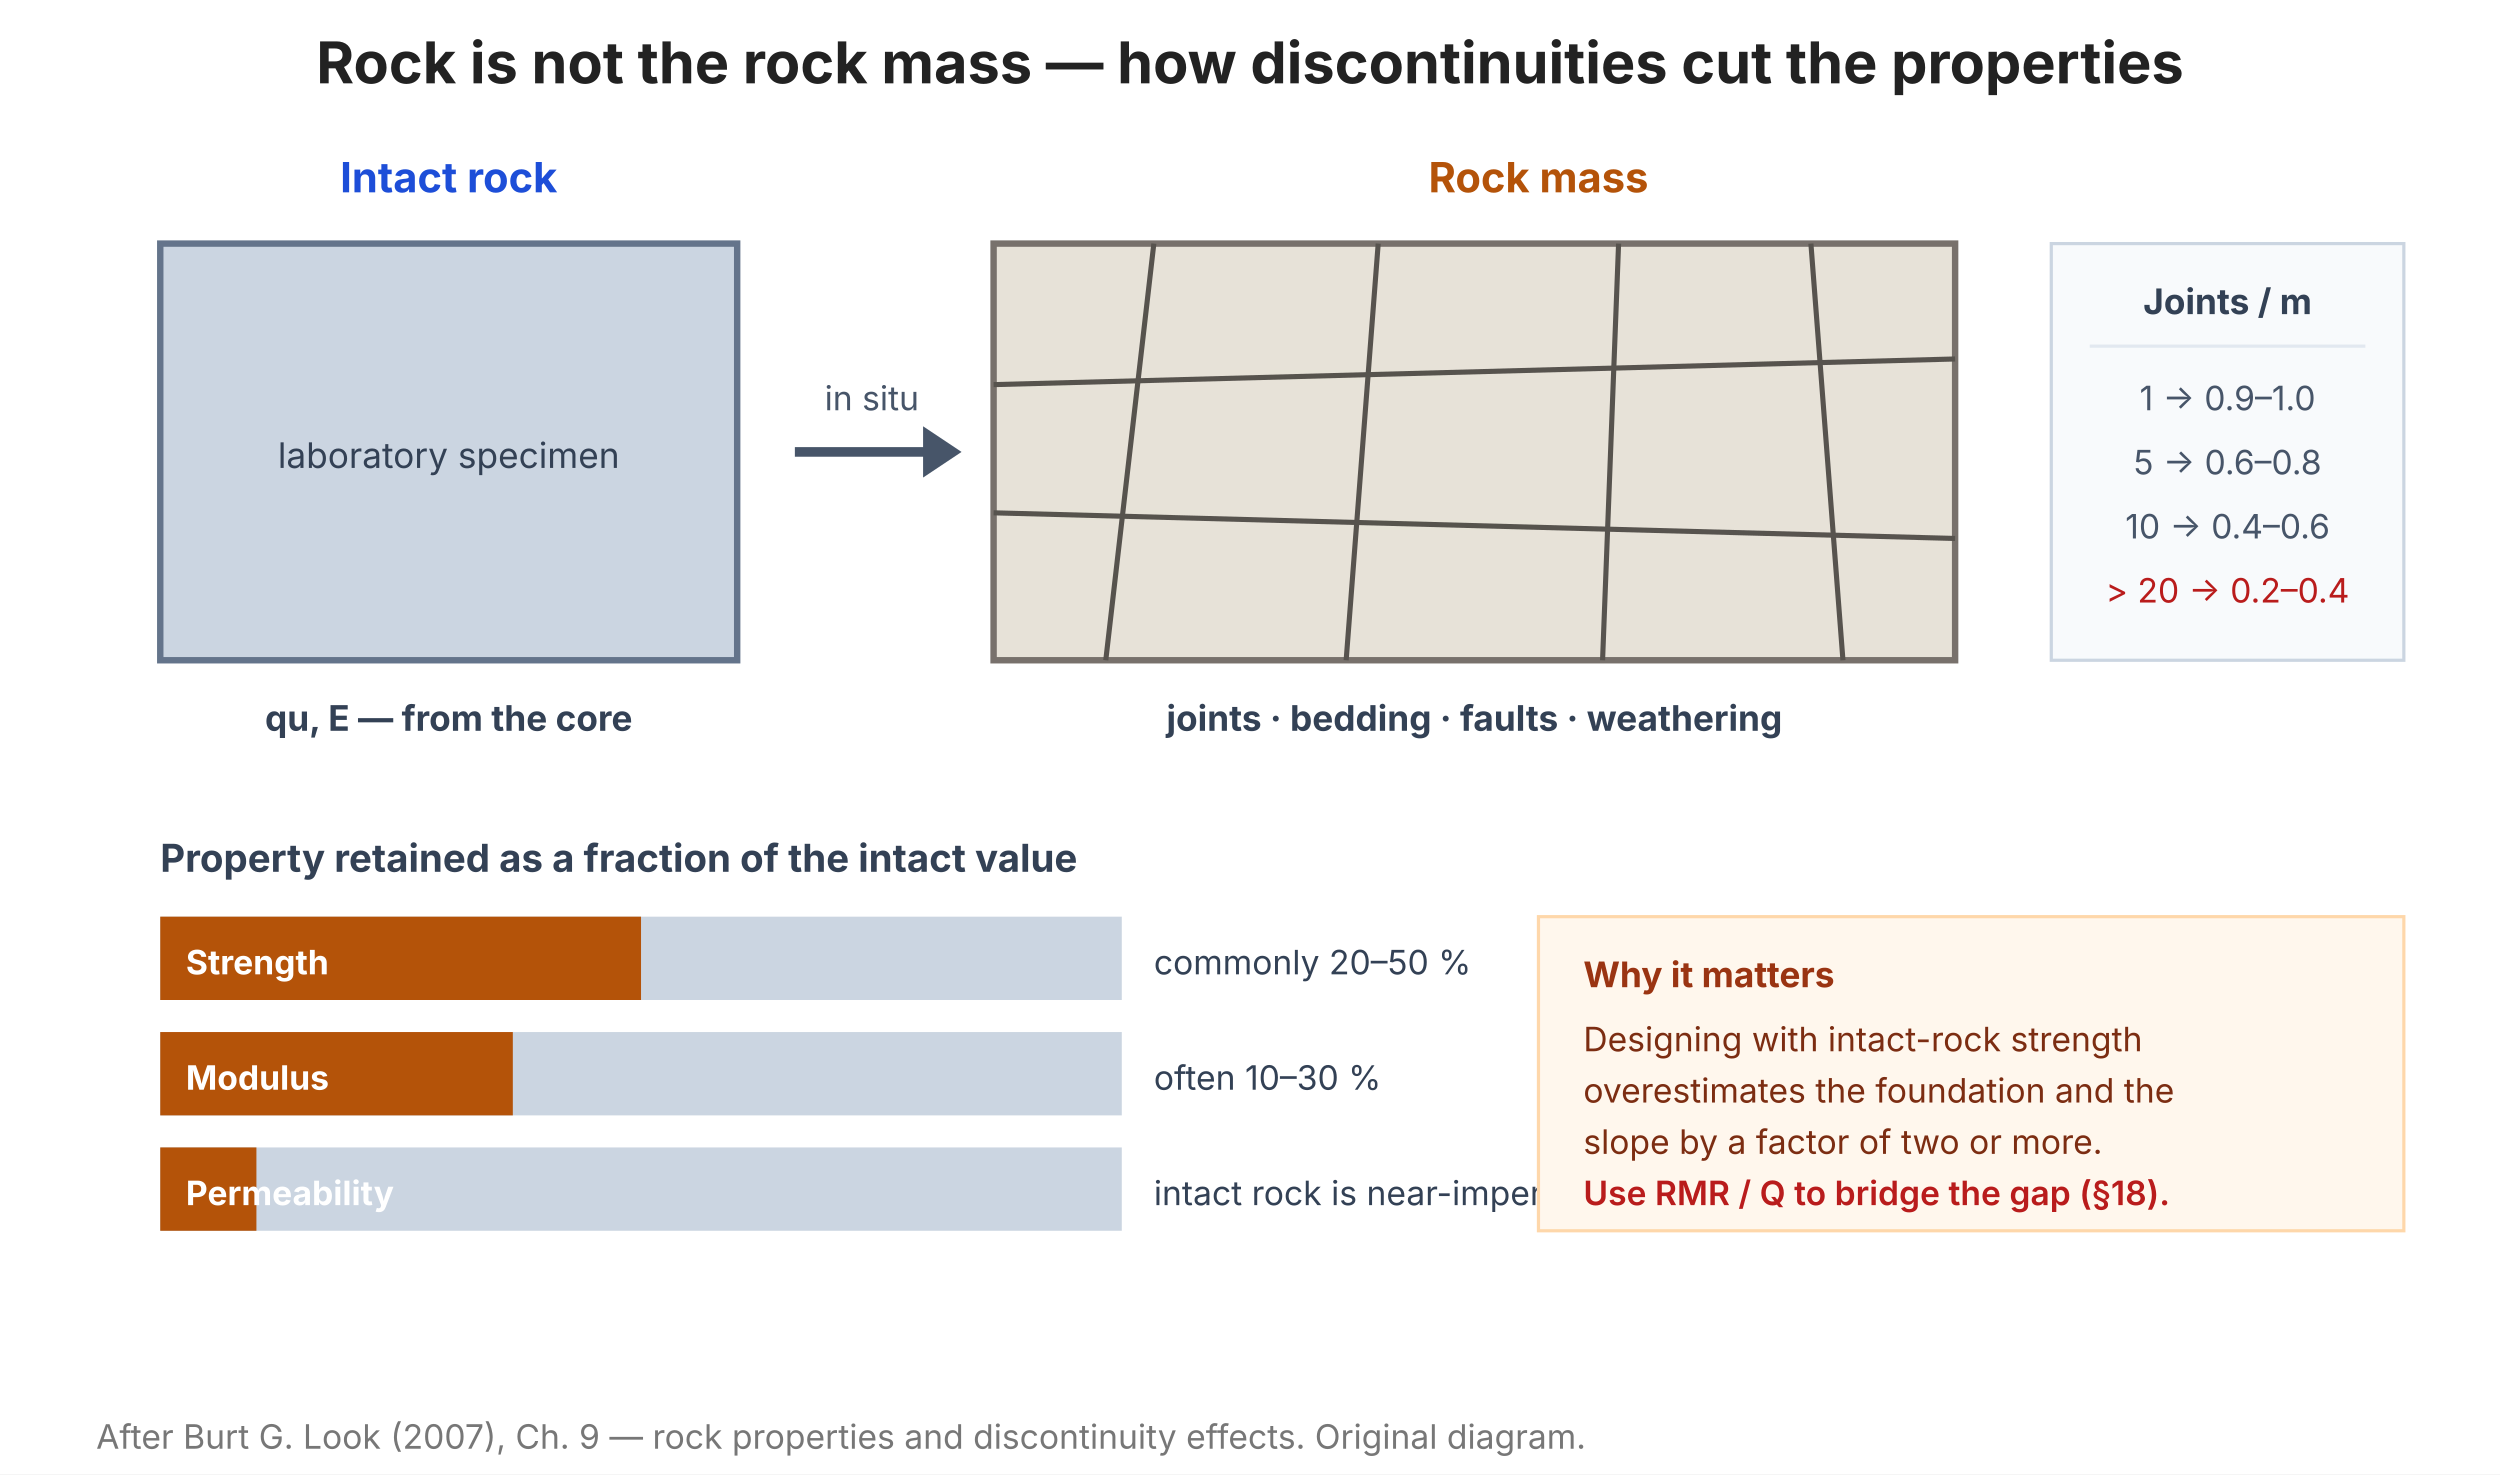
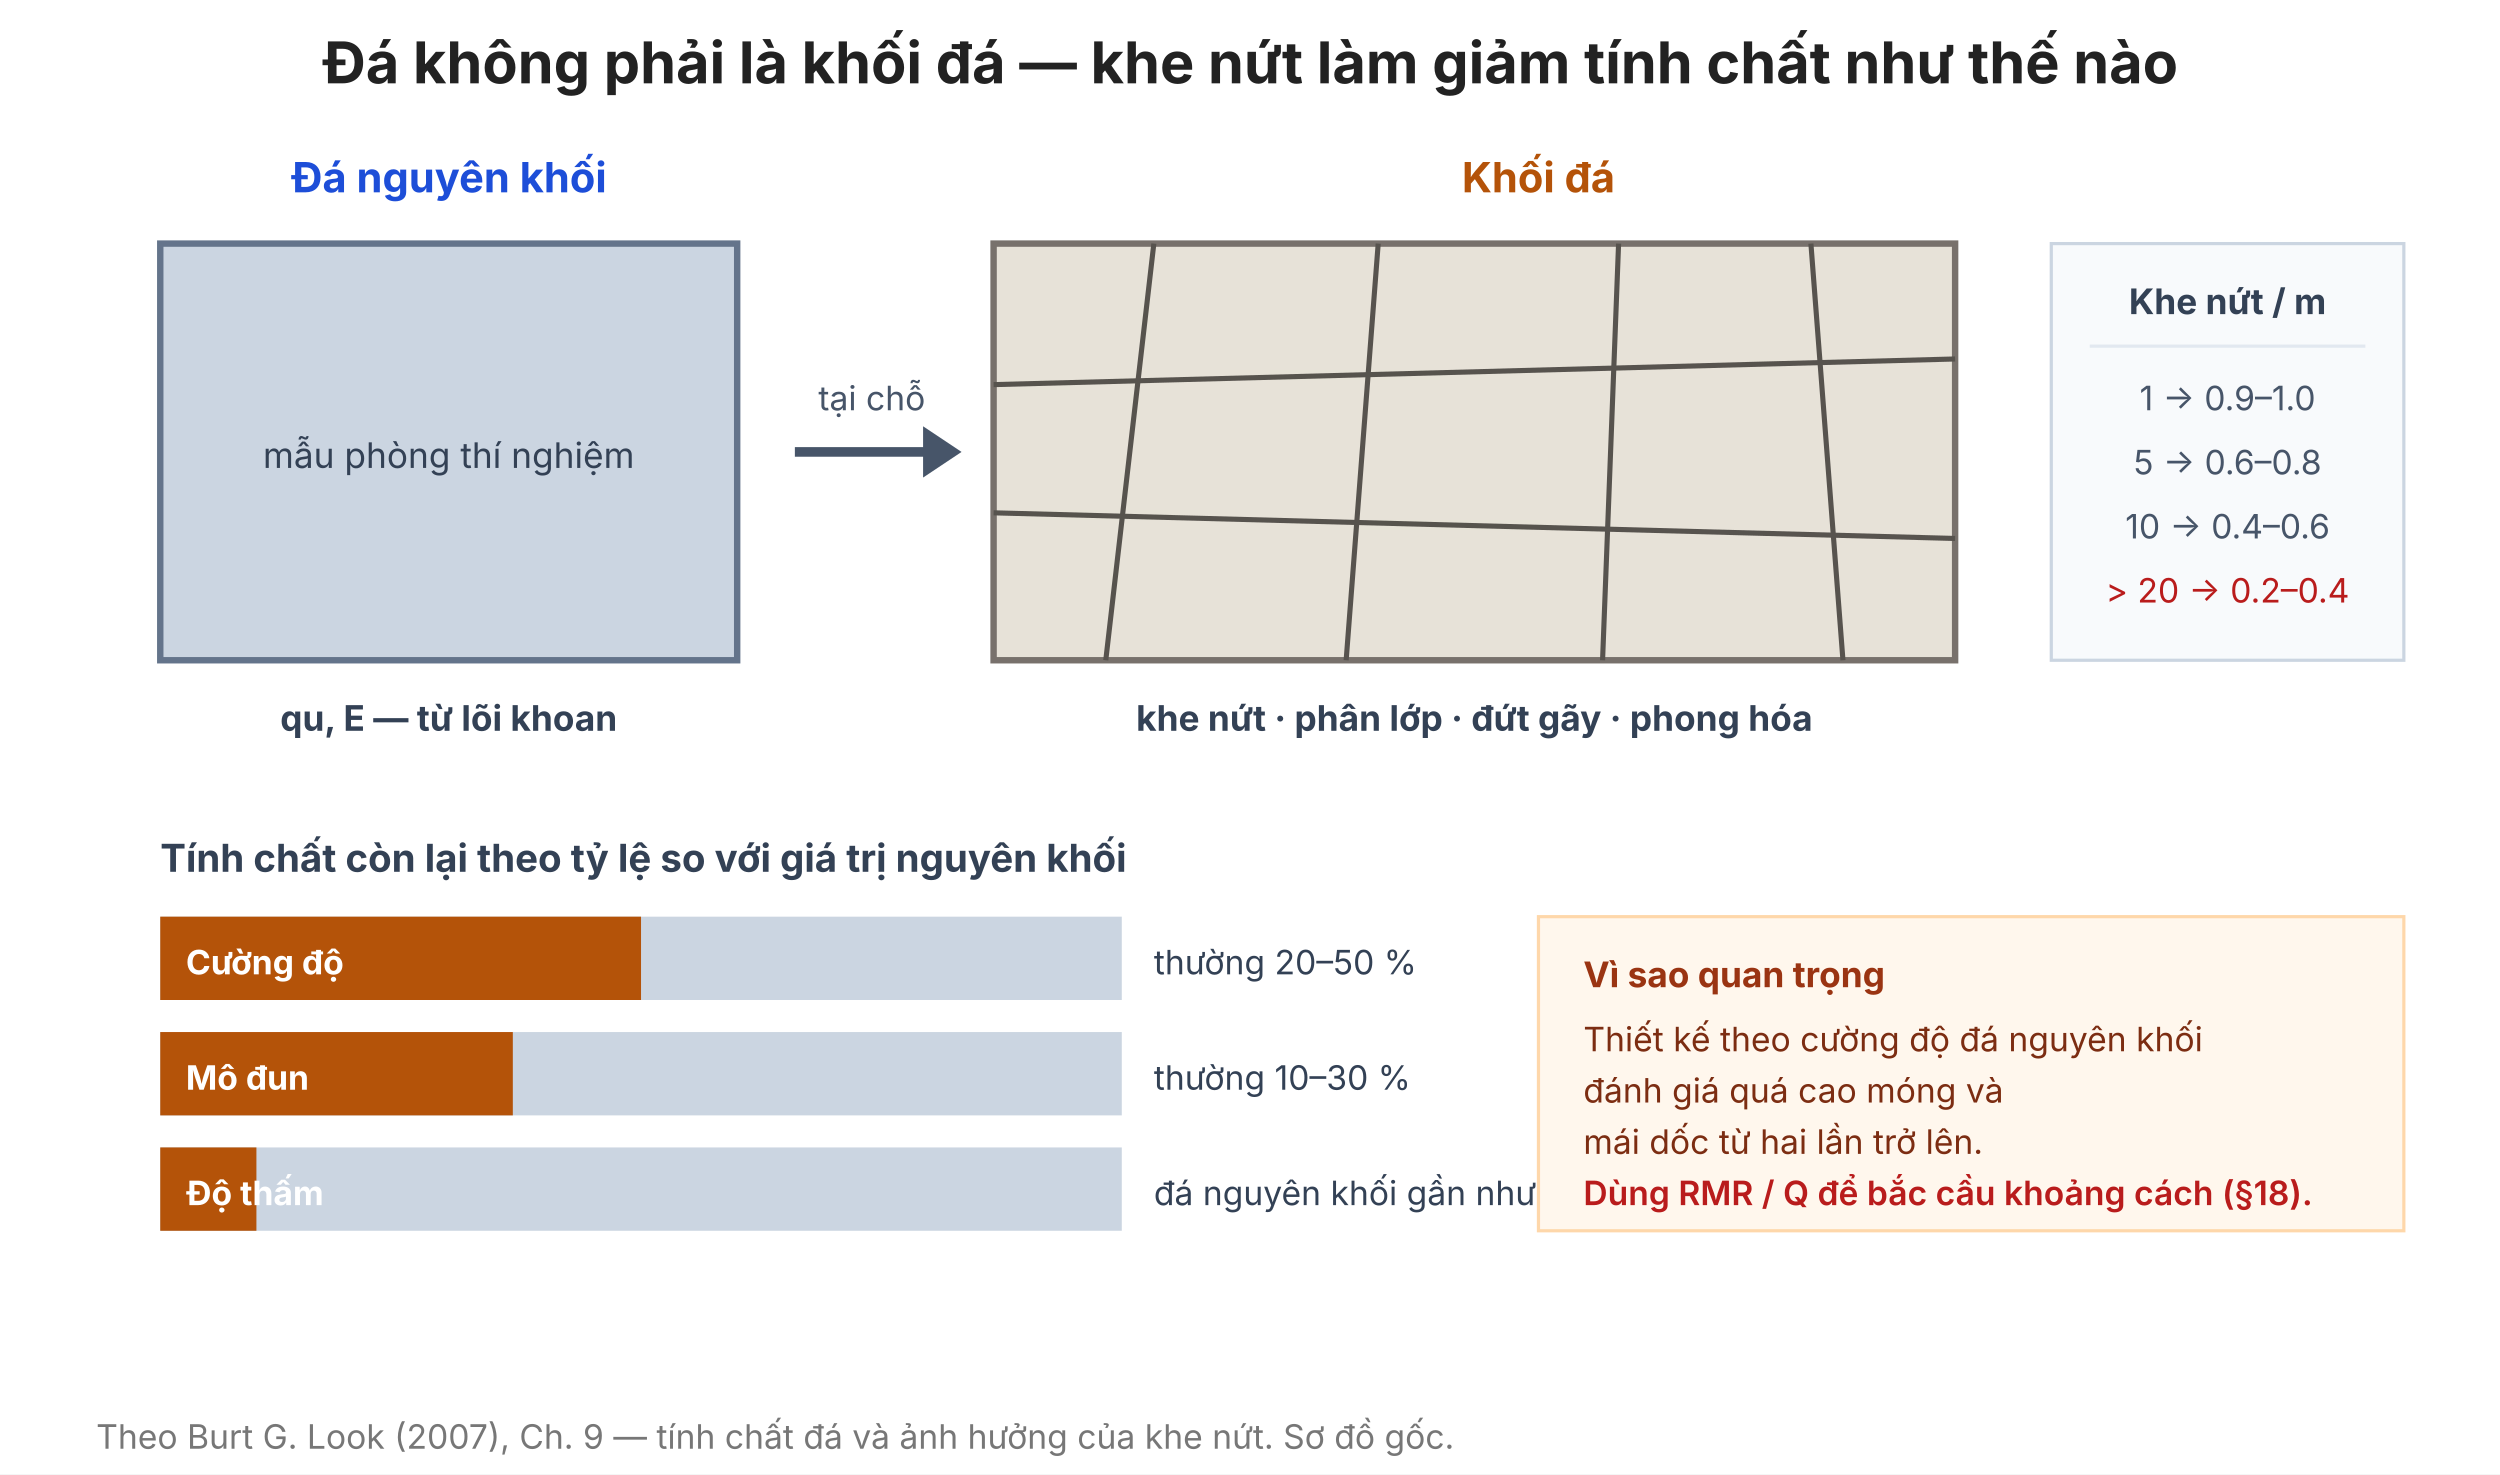
<svg xmlns="http://www.w3.org/2000/svg" viewBox="0 0 780 460" font-family="Inter, Arial, sans-serif">
  <rect width="780" height="460" fill="#ffffff" />
-   <text x="390" y="26" text-anchor="middle" font-size="18" font-weight="700" fill="#222">Rock is not the rock mass — how discontinuities cut the properties</text>
-   <text x="140" y="60" text-anchor="middle" font-size="13" font-weight="700" fill="#1d4ed8">Intact rock</text>
+   <text x="390" y="26" text-anchor="middle" font-size="18" font-weight="700" fill="#222">Đá không phải là khối đá — khe nứt làm giảm tính chất như thế nào</text>
+   <text x="140" y="60" text-anchor="middle" font-size="13" font-weight="700" fill="#1d4ed8">Đá nguyên khối</text>
  <rect x="50" y="76" width="180" height="130" fill="#cbd5e1" stroke="#64748b" stroke-width="2" />
-   <text x="140" y="146" text-anchor="middle" font-size="11" fill="#334155">laboratory specimen</text>
-   <text x="140" y="228" text-anchor="middle" font-size="11" font-weight="700" fill="#334155">qu, E — from the core</text>
+   <text x="140" y="146" text-anchor="middle" font-size="11" fill="#334155">mẫu phòng thí nghiệm</text>
+   <text x="140" y="228" text-anchor="middle" font-size="11" font-weight="700" fill="#334155">qu, E — từ lõi khoan</text>
  <path d="M248 141 L296 141" stroke="#475569" stroke-width="3" />
  <path d="M288 133 L300 141 L288 149" fill="#475569" />
-   <text x="272" y="128" text-anchor="middle" font-size="10.5" fill="#475569">in situ</text>
-   <text x="480" y="60" text-anchor="middle" font-size="13" font-weight="700" fill="#b45309">Rock mass</text>
+   <text x="272" y="128" text-anchor="middle" font-size="10.5" fill="#475569">tại chỗ</text>
+   <text x="480" y="60" text-anchor="middle" font-size="13" font-weight="700" fill="#b45309">Khối đá</text>
  <rect x="310" y="76" width="300" height="130" fill="#e7e2d8" stroke="#78716c" stroke-width="2" />
  <g stroke="#57534e" stroke-width="1.6">
    <line x1="360" y1="76" x2="345" y2="206" />
    <line x1="430" y1="76" x2="420" y2="206" />
    <line x1="505" y1="76" x2="500" y2="206" />
    <line x1="565" y1="76" x2="575" y2="206" />
    <line x1="310" y1="120" x2="610" y2="112" />
    <line x1="310" y1="160" x2="610" y2="168" />
  </g>
-   <text x="460" y="228" text-anchor="middle" font-size="11" font-weight="700" fill="#334155">joints · bedding · faults · weathering</text>
+   <text x="460" y="228" text-anchor="middle" font-size="11" font-weight="700" fill="#334155">khe nứt · phân lớp · đứt gãy · phong hóa</text>
  <rect x="640" y="76" width="110" height="130" fill="#f8fafc" stroke="#cbd5e1" />
-   <text x="695" y="98" text-anchor="middle" font-size="11" font-weight="700" fill="#334155">Joints / m</text>
+   <text x="695" y="98" text-anchor="middle" font-size="11" font-weight="700" fill="#334155">Khe nứt / m</text>
  <line x1="652" y1="108" x2="738" y2="108" stroke="#e2e8f0" />
  <text x="695" y="128" text-anchor="middle" font-size="10.5" fill="#475569">1 → 0.9–1.0</text>
  <text x="695" y="148" text-anchor="middle" font-size="10.5" fill="#475569">5 → 0.6–0.8</text>
  <text x="695" y="168" text-anchor="middle" font-size="10.5" fill="#475569">10 → 0.4–0.6</text>
  <text x="695" y="188" text-anchor="middle" font-size="10.5" fill="#b91c1c">&gt; 20 → 0.2–0.4</text>
-   <text x="50" y="272" font-size="12" font-weight="700" fill="#334155">Property retained as a fraction of the intact value</text>
+   <text x="50" y="272" font-size="12" font-weight="700" fill="#334155">Tính chất còn lại theo tỷ lệ so với giá trị nguyên khối</text>
  <g>
    <rect x="50" y="286" width="300" height="26" fill="#cbd5e1" />
    <rect x="50" y="286" width="150" height="26" fill="#b45309" />
-     <text x="58" y="304" font-size="10.5" fill="#ffffff" font-weight="700">Strength</text>
-     <text x="360" y="304" font-size="10.5" fill="#334155">commonly 20–50 %</text>
+     <text x="58" y="304" font-size="10.5" fill="#ffffff" font-weight="700">Cường độ</text>
+     <text x="360" y="304" font-size="10.5" fill="#334155">thường 20–50 %</text>
    <rect x="50" y="322" width="300" height="26" fill="#cbd5e1" />
    <rect x="50" y="322" width="110" height="26" fill="#b45309" />
-     <text x="58" y="340" font-size="10.5" fill="#ffffff" font-weight="700">Modulus</text>
-     <text x="360" y="340" font-size="10.5" fill="#334155">often 10–30 %</text>
+     <text x="58" y="340" font-size="10.5" fill="#ffffff" font-weight="700">Mô đun</text>
+     <text x="360" y="340" font-size="10.5" fill="#334155">thường 10–30 %</text>
    <rect x="50" y="358" width="300" height="26" fill="#cbd5e1" />
    <rect x="50" y="358" width="30" height="26" fill="#b45309" />
-     <text x="58" y="376" font-size="10.5" fill="#ffffff" font-weight="700">Permeability</text>
-     <text x="360" y="376" font-size="10.5" fill="#334155">intact rock is near-impermeable</text>
+     <text x="58" y="376" font-size="10.5" fill="#ffffff" font-weight="700">Độ thấm</text>
+     <text x="360" y="376" font-size="10.5" fill="#334155">đá nguyên khối gần như không thấm</text>
  </g>
  <rect x="480" y="286" width="270" height="98" fill="#fff7ed" stroke="#fed7aa" />
-   <text x="494" y="308" font-size="11" font-weight="700" fill="#9a3412">Why it matters</text>
-   <text x="494" y="328" font-size="10.5" fill="#7c2d12">Designing with intact-rock strength</text>
-   <text x="494" y="344" font-size="10.5" fill="#7c2d12">overestimates the foundation and the</text>
-   <text x="494" y="360" font-size="10.5" fill="#7c2d12">slope by a factor of two or more.</text>
-   <text x="494" y="376" font-size="10.5" fill="#b91c1c" font-weight="600">Use RMR / Q to bridge the gap (§18).</text>
-   <text x="30" y="452" font-size="10.5" fill="#777">After Burt G. Look (2007), Ch. 9 — rock properties and discontinuity effects. Original diagram.</text>
+   <text x="494" y="308" font-size="11" font-weight="700" fill="#9a3412">Vì sao quan trọng</text>
+   <text x="494" y="328" font-size="10.5" fill="#7c2d12">Thiết kế theo cường độ đá nguyên khối</text>
+   <text x="494" y="344" font-size="10.5" fill="#7c2d12">đánh giá quá cao móng và</text>
+   <text x="494" y="360" font-size="10.5" fill="#7c2d12">mái dốc từ hai lần trở lên.</text>
+   <text x="494" y="376" font-size="10.5" fill="#b91c1c" font-weight="600">Dùng RMR / Q để bắc cầu khoảng cách (§18).</text>
+   <text x="30" y="452" font-size="10.5" fill="#777">Theo Burt G. Look (2007), Ch. 9 — tính chất đá và ảnh hưởng của khe nứt. Sơ đồ gốc.</text>
</svg>
